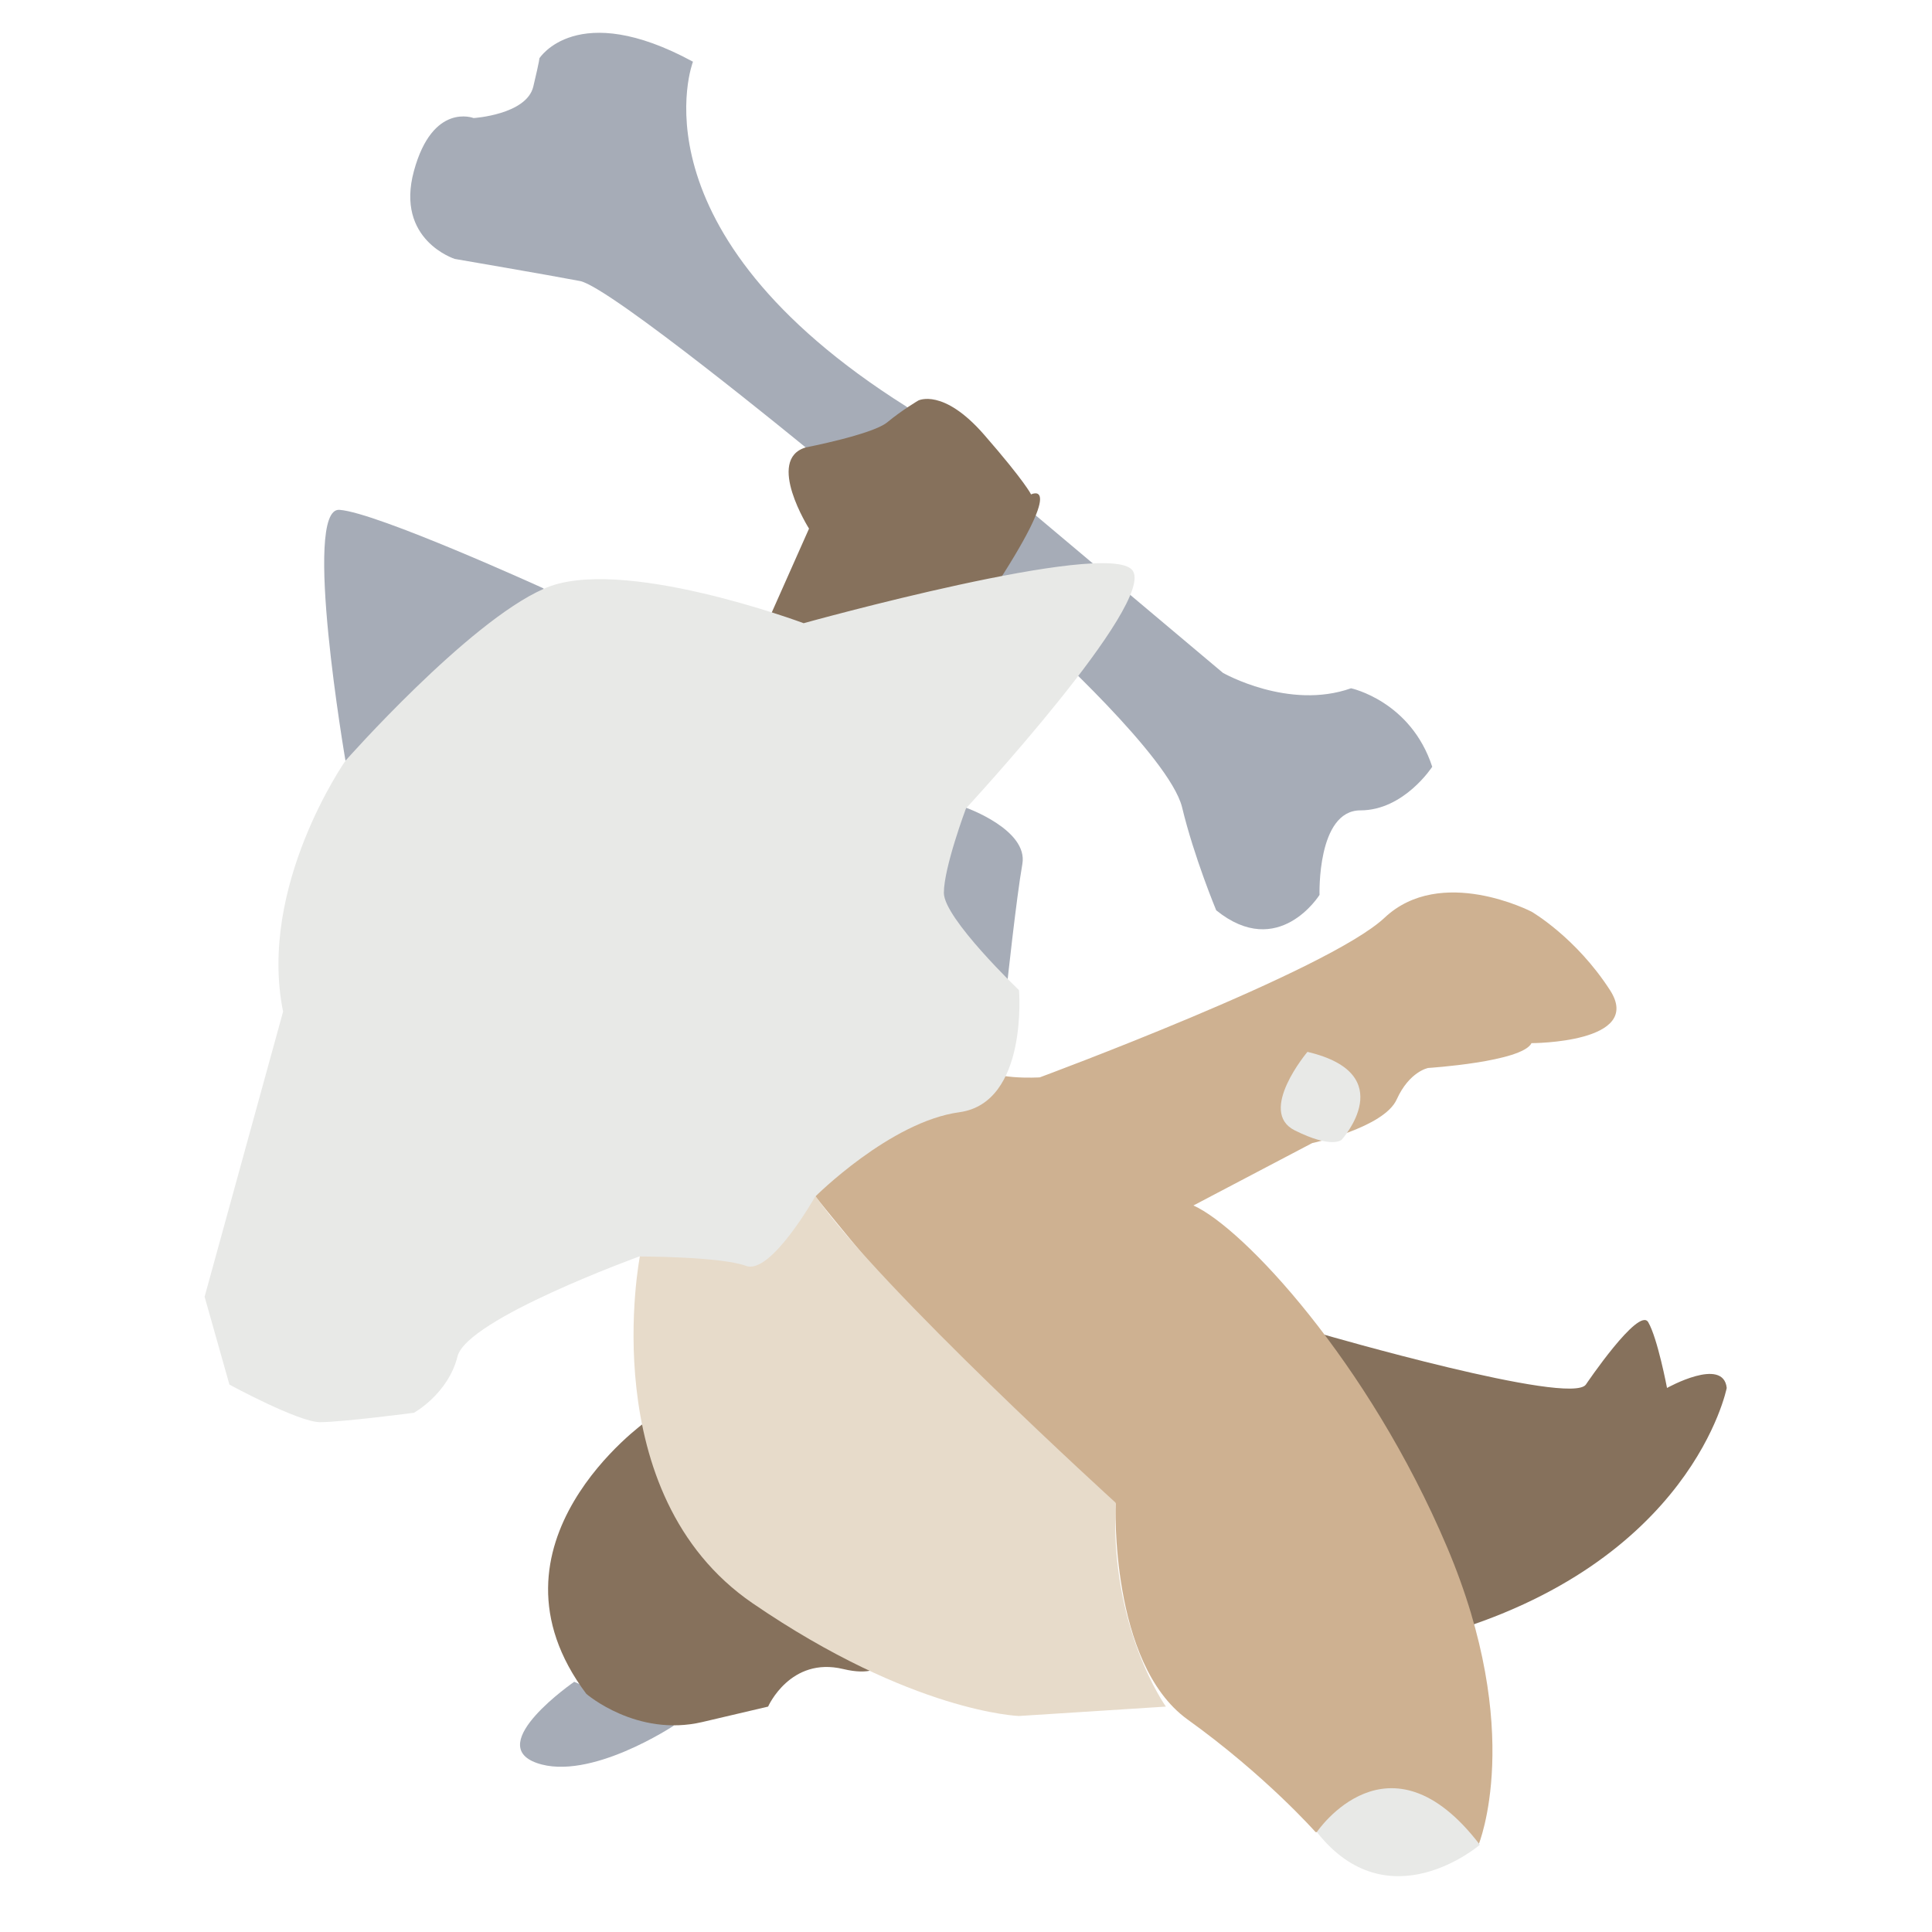
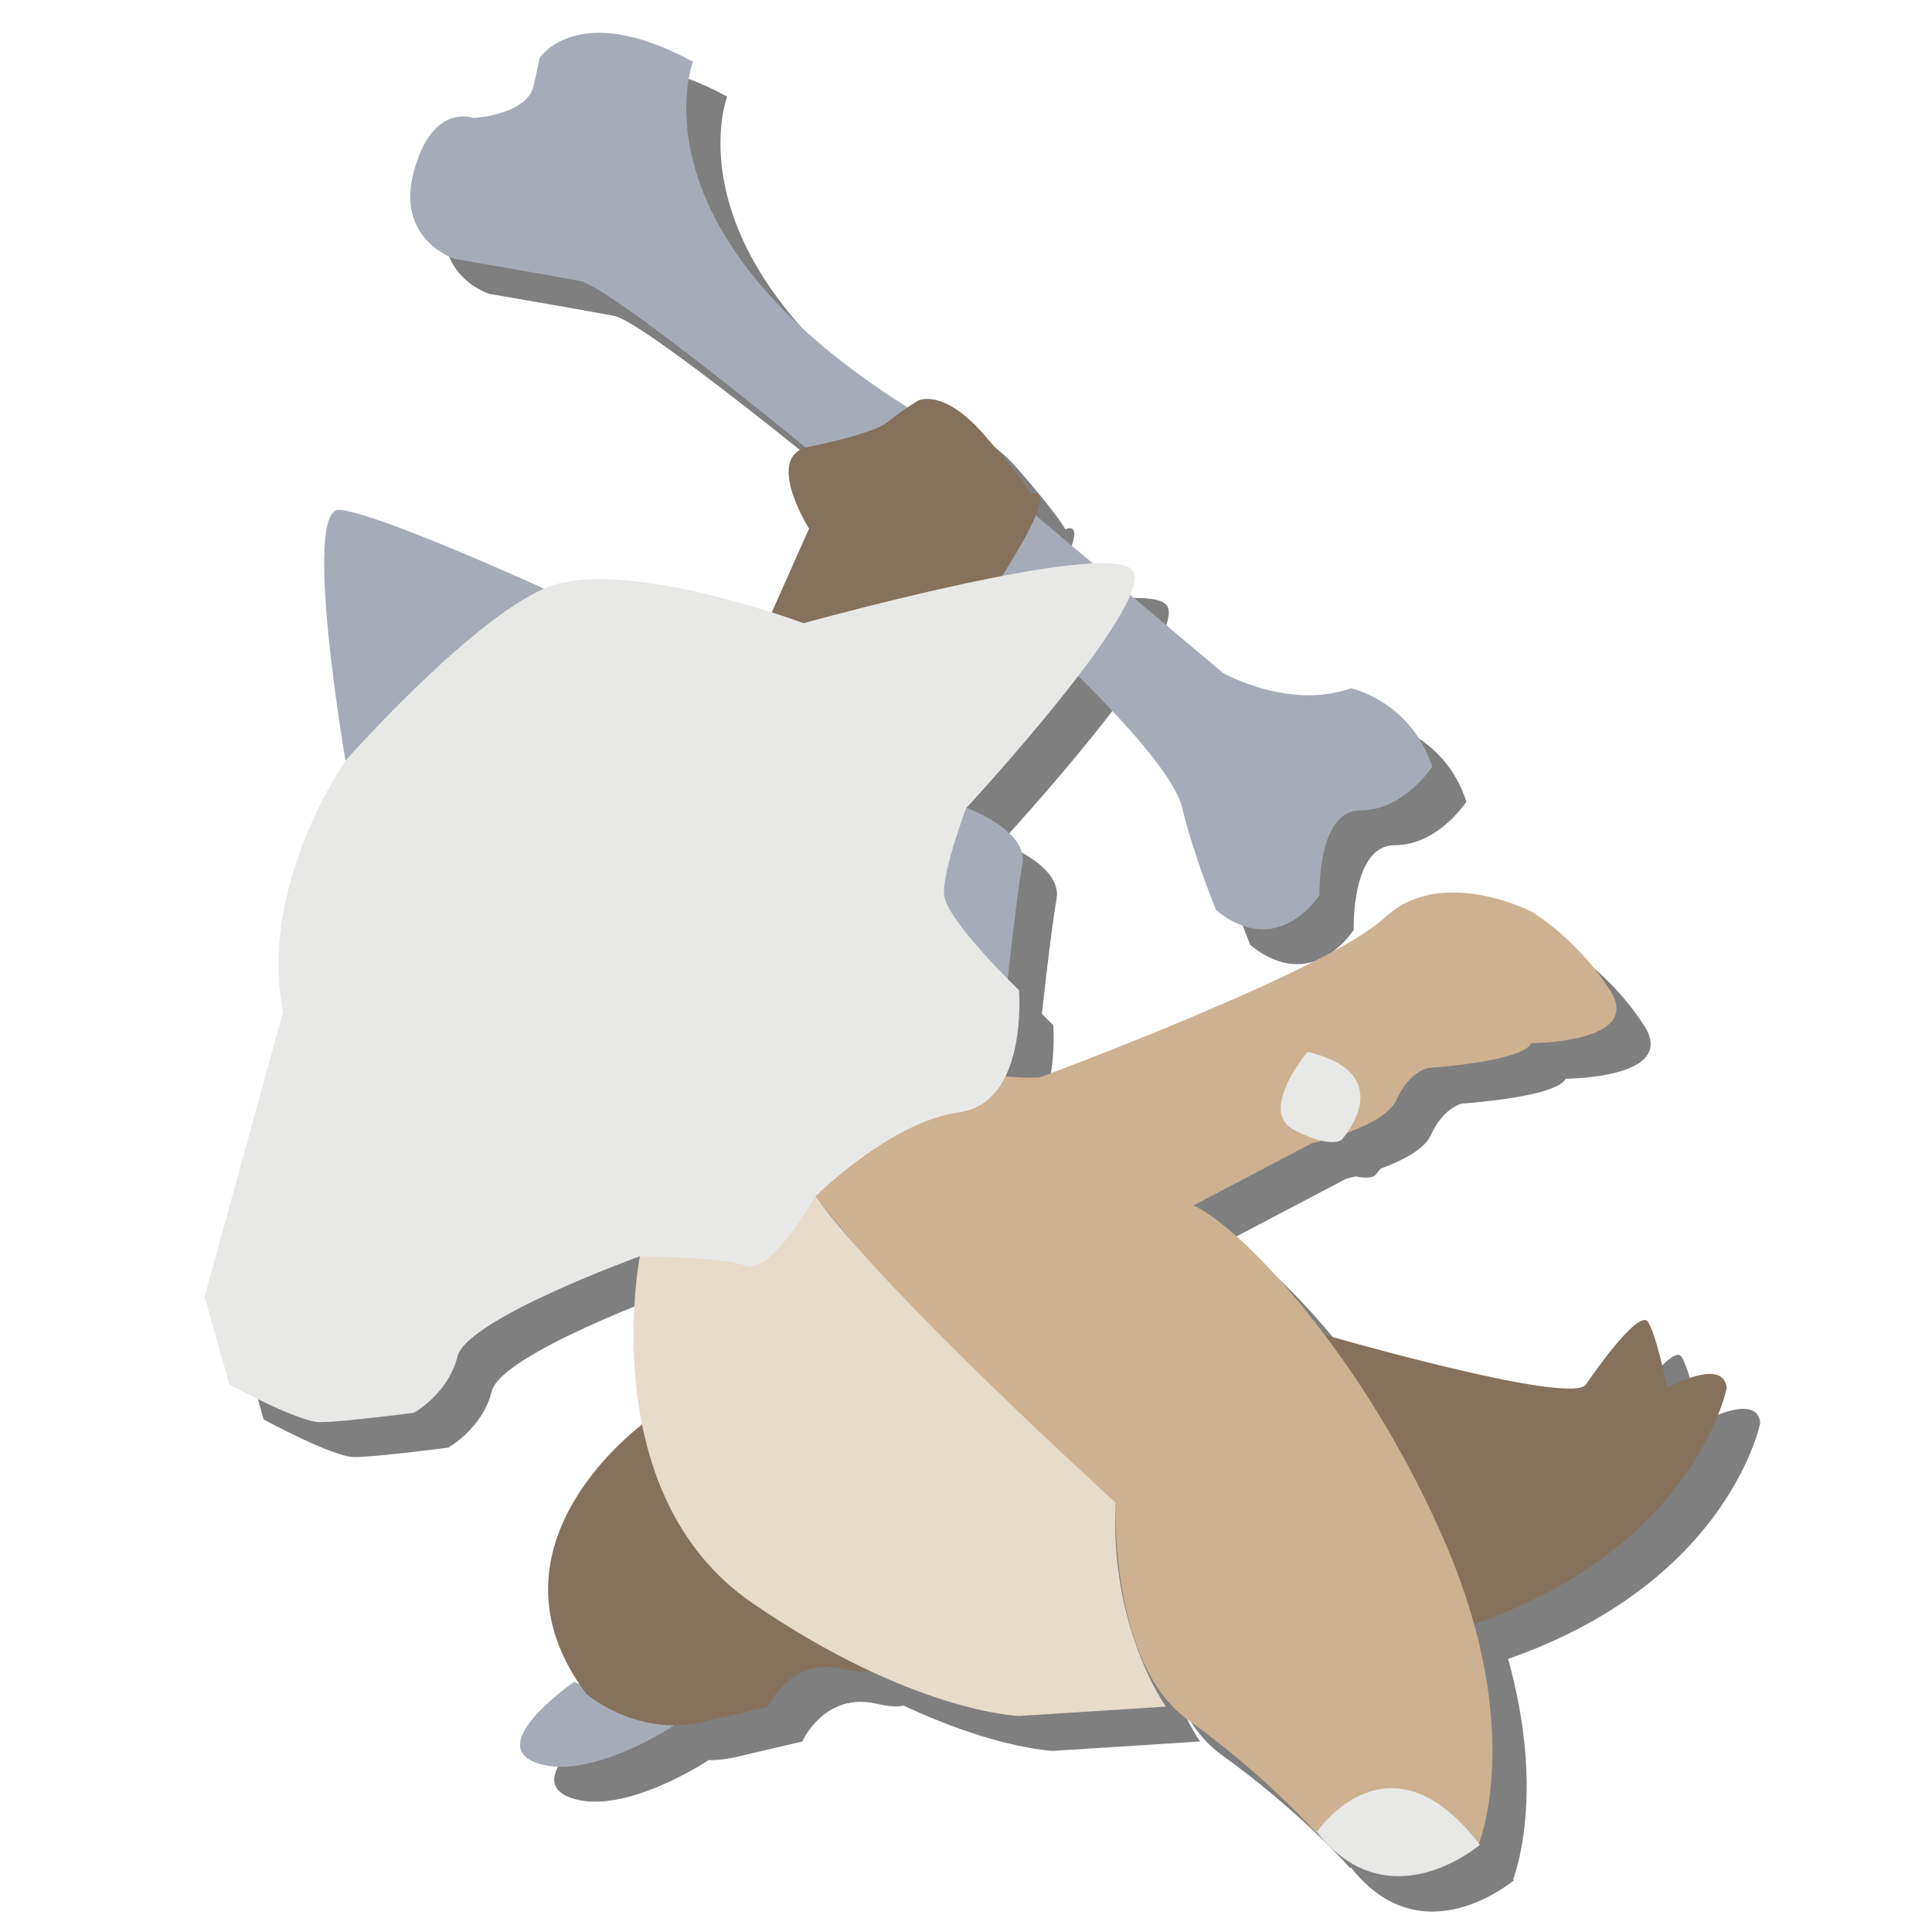
<svg xmlns="http://www.w3.org/2000/svg" version="1.1" id="Layer_1" x="0px" y="0px" viewBox="0 0 288 288" style="enable-background:new 0 0 288 288;" xml:space="preserve">
  <style type="text/css">
- 	.st0{fill:#A6ACB7;}
- 	.st1{fill:#86715C;}
- 	.st2{fill:#CEB191;}
- 	.st3{fill:#E7DBCA;}
- 	.st4{fill:#E8E9E7;}
+ 	.st0{opacity:0.5;}
+ 	.st1{fill:#A6ACB7;}
+ 	.st2{fill:#86715C;}
+ 	.st3{fill:#CEB191;}
+ 	.st4{fill:#E7DBCA;}
+ 	.st5{fill:#E8E9E7;}
</style>
-   <path class="st0" d="M85.6,250.7c0,0-13.5,9.3-5.6,12.1s20.5-5.6,20.5-5.6L85.6,250.7z" />
-   <path class="st0" d="M120.1,66.7c0,0-29-23.8-33.6-24.8c-4.7-0.9-18.7-3.3-18.7-3.3s-8.9-2.8-6.1-13.1s8.9-7.9,8.9-7.9  s7.9-0.5,8.9-4.7s0.9-4.2,0.9-4.2s5.6-8.9,22.9,0.5c0,0-9.8,25.2,31.8,51.4l47.2,39.7c0,0,9.8,5.6,19.1,2.3c0,0,8.9,1.9,12.1,11.7  c0,0-4.2,6.5-10.7,6.5c-6.5,0-6.1,12.6-6.1,12.6s-6.1,9.8-15.4,2.3c0,0-3.3-7.9-5.1-15.4c-1.9-7.5-21-24.8-21-24.8L120.1,66.7z" />
-   <path class="st1" d="M115,91.4l5.6-12.6c0,0-6.5-10.3-0.5-12.1c0,0,9.8-1.9,12.1-3.7c2.3-1.9,4.7-3.3,4.7-3.3s3.7-1.9,9.8,5.1  c6.1,7,7,8.9,7,8.9s5.6-2.8-6.1,14.9C136,106.4,115,91.4,115,91.4z" />
-   <path class="st1" d="M96.3,211.9c0,0-25.7,18.2-8.9,40.6c0,0,7.5,6.5,17.3,4.2c9.8-2.3,9.8-2.3,9.8-2.3s3.3-7.5,11.2-5.6  s7-4.2,7-4.2L96.3,211.9z" />
-   <path class="st1" d="M197.2,198.9c0,0,36.9,10.7,39.2,7.5c0,0,7.9-11.7,9.3-9.3s2.8,9.8,2.8,9.8s8.4-4.7,8.9,0c0,0-5.1,26.2-43,36.9  L197.2,198.9z" />
-   <path class="st2" d="M121.5,178.3c0,0,35,43.9,44.8,45.8c0,0-0.9,23.8,10.7,32.2c11.7,8.4,19.1,16.8,19.1,16.8l24.3,1.9  c0,0,7-16.8-4.7-44.4c-11.7-27.6-30.4-47.6-37.8-50.9l17.7-9.3c0,0,10.7-2.3,12.6-6.5c1.9-4.2,4.7-4.7,4.7-4.7s14-0.9,15.4-3.7  c0,0,16.8,0,11.7-7.9s-11.7-11.7-11.7-11.7s-13.5-7-21.9,0.9c-8.4,7.9-51.4,23.8-51.4,23.8s-7.5,0.5-9.3-1.9S117.3,169,121.5,178.3z  " />
-   <path class="st3" d="M95.4,187.2c0,0-7,35.5,16.8,51.8s39.7,16.8,39.7,16.8l21.9-1.4c0,0-8.4-11.7-7.5-30.4c0,0-35-31.8-44.8-45.8  L95.4,187.2z" />
-   <path class="st0" d="M51.5,113.4c0,0-6.5-37.8-0.9-37.4s30.4,11.7,30.4,11.7l1.9,3.3L51.5,113.4z" />
-   <path class="st0" d="M144,120.4c0,0,9.3,3.3,8.4,8.4c-0.9,5.1-2.3,18.2-2.3,18.2l-14-13.5L144,120.4z" />
-   <path class="st4" d="M196.3,273.1c0,0,10.7-15.9,24.3,1.9C220.6,275,207,286.7,196.3,273.1z" />
-   <path class="st4" d="M194.9,156.8c0,0-7.5,8.9-1.9,11.7s7,1.4,7,1.4S208.9,160.1,194.9,156.8z" />
-   <path class="st4" d="M51.5,113.4c0,0-13.1,18.7-9.3,37.4l-11.7,42.5l3.7,13.1c0,0,10.3,5.6,13.5,5.6c3.3,0,14-1.4,14-1.4  s5.1-2.8,6.5-8.4s27.1-14.9,27.1-14.9s12.1,0,15.9,1.4c3.7,1.4,10.3-10.3,10.3-10.3s11.2-11.2,21.5-12.6c10.3-1.4,8.9-18.2,8.9-18.2  s-11.2-10.7-11.2-14.5s3.3-12.6,3.3-12.6s28.5-30.8,24.8-35.5c-3.7-4.7-49,7.9-49,7.9s-27.6-10.3-38.8-5.1  C69.7,92.8,51.5,113.4,51.5,113.4z" />
+   <g class="st0">
+     <path d="M90.7,255.9c0,0-13.5,9.3-5.6,12.1s20.5-5.6,20.5-5.6L90.7,255.9z" />
+     <path d="M125.2,71.9c0,0-29-23.8-33.6-24.8c-4.7-0.9-18.7-3.3-18.7-3.3S64,41,66.8,30.7s8.9-7.9,8.9-7.9s7.9-0.5,8.9-4.7   s0.9-4.2,0.9-4.2s5.6-8.9,22.9,0.5c0,0-9.8,25.2,31.8,51.4l47.2,39.7c0,0,9.8,5.6,19.1,2.3c0,0,8.9,1.9,12.1,11.7   c0,0-4.2,6.5-10.7,6.5s-6.1,12.6-6.1,12.6s-6.1,9.8-15.4,2.3c0,0-3.3-7.9-5.1-15.4c-1.9-7.5-21-24.8-21-24.8L125.2,71.9z" />
+     <path d="M120.1,96.6l5.6-12.6c0,0-6.5-10.3-0.5-12.1c0,0,9.8-1.9,12.1-3.7c2.3-1.9,4.7-3.3,4.7-3.3s3.7-1.9,9.8,5.1s7,8.9,7,8.9   s5.6-2.8-6.1,14.9C141.1,111.6,120.1,96.6,120.1,96.6z" />
+     <path d="M101.4,217.1c0,0-25.7,18.2-8.9,40.6c0,0,7.5,6.5,17.3,4.2c9.8-2.3,9.8-2.3,9.8-2.3s3.3-7.5,11.2-5.6s7-4.2,7-4.2   L101.4,217.1z" />
+     <path d="M202.2,204.1c0,0,36.9,10.7,39.2,7.5c0,0,7.9-11.7,9.3-9.3s2.8,9.8,2.8,9.8s8.4-4.7,8.9,0c0,0-5.1,26.2-43,36.9   L202.2,204.1z" />
+     <path d="M126.6,183.6c0,0,35,43.9,44.8,45.8c0,0-0.9,23.8,10.7,32.2c11.7,8.4,19.1,16.8,19.1,16.8l24.3,1.9c0,0,7-16.8-4.7-44.4   S190.4,188.2,183,185l17.7-9.3c0,0,10.7-2.3,12.6-6.5c1.9-4.2,4.7-4.7,4.7-4.7s14-0.9,15.4-3.7c0,0,16.8,0,11.7-7.9   s-11.7-11.7-11.7-11.7s-13.5-7-21.9,0.9s-51.4,23.8-51.4,23.8s-7.5,0.5-9.3-1.9S122.4,174.2,126.6,183.6z" />
+     <path d="M100.5,192.4c0,0-7,35.5,16.8,51.8s39.7,16.8,39.7,16.8l21.9-1.4c0,0-8.4-11.7-7.5-30.4c0,0-35-31.8-44.8-45.8L100.5,192.4   z" />
+     <path d="M56.6,118.6c0,0-6.5-37.8-0.9-37.4s30.4,11.7,30.4,11.7l1.9,3.3L56.6,118.6z" />
+     <path d="M149.1,125.6c0,0,9.3,3.3,8.4,8.4c-0.9,5.1-2.3,18.2-2.3,18.2l-14-13.5L149.1,125.6z" />
+     <path d="M201.4,278.4c0,0,10.7-15.9,24.3,1.9C225.7,280.2,212.1,292,201.4,278.4z" />
+     <path d="M199.9,162.1c0,0-7.5,8.9-1.9,11.7s7,1.4,7,1.4S213.9,165.4,199.9,162.1z" />
+     <path d="M56.6,118.6c0,0-13.1,18.7-9.3,37.4l-11.7,42.5l3.7,13.1c0,0,10.3,5.6,13.5,5.6c3.3,0,14-1.4,14-1.4s5.1-2.8,6.5-8.4   s27.1-14.9,27.1-14.9s12.1,0,15.9,1.4c3.7,1.4,10.3-10.3,10.3-10.3s11.2-11.2,21.5-12.6c10.3-1.4,8.9-18.2,8.9-18.2   s-11.2-10.7-11.2-14.5s3.3-12.6,3.3-12.6s28.5-30.8,24.8-35.5c-3.7-4.7-49,7.9-49,7.9s-27.6-10.3-38.8-5.1   C74.8,98,56.6,118.6,56.6,118.6z" />
+   </g>
+   <g>
+     <path class="st1" d="M85.6,250.7c0,0-13.5,9.3-5.6,12.1s20.5-5.6,20.5-5.6L85.6,250.7z" />
+     <path class="st1" d="M120.1,66.7c0,0-29-23.8-33.6-24.8c-4.7-0.9-18.7-3.3-18.7-3.3s-8.9-2.8-6.1-13.1s8.9-7.9,8.9-7.9   s7.9-0.5,8.9-4.7s0.9-4.2,0.9-4.2s5.6-8.9,22.9,0.5c0,0-9.8,25.2,31.8,51.4l47.2,39.7c0,0,9.8,5.6,19.1,2.3c0,0,8.9,1.9,12.1,11.7   c0,0-4.2,6.5-10.7,6.5s-6.1,12.6-6.1,12.6s-6.1,9.8-15.4,2.3c0,0-3.3-7.9-5.1-15.4c-1.9-7.5-21-24.8-21-24.8L120.1,66.7z" />
+     <path class="st2" d="M115,91.4l5.6-12.6c0,0-6.5-10.3-0.5-12.1c0,0,9.8-1.9,12.1-3.7c2.3-1.9,4.7-3.3,4.7-3.3s3.7-1.9,9.8,5.1   s7,8.9,7,8.9s5.6-2.8-6.1,14.9C136,106.4,115,91.4,115,91.4z" />
+     <path class="st2" d="M96.3,211.9c0,0-25.7,18.2-8.9,40.6c0,0,7.5,6.5,17.3,4.2c9.8-2.3,9.8-2.3,9.8-2.3s3.3-7.5,11.2-5.6   s7-4.2,7-4.2L96.3,211.9z" />
+     <path class="st2" d="M197.2,198.9c0,0,36.9,10.7,39.2,7.5c0,0,7.9-11.7,9.3-9.3s2.8,9.8,2.8,9.8s8.4-4.7,8.9,0   c0,0-5.1,26.2-43,36.9L197.2,198.9z" />
+     <path class="st3" d="M121.5,178.3c0,0,35,43.9,44.8,45.8c0,0-0.9,23.8,10.7,32.2c11.7,8.4,19.1,16.8,19.1,16.8l24.3,1.9   c0,0,7-16.8-4.7-44.4s-30.4-47.6-37.8-50.9l17.7-9.3c0,0,10.7-2.3,12.6-6.5c1.9-4.2,4.7-4.7,4.7-4.7s14-0.9,15.4-3.7   c0,0,16.8,0,11.7-7.9s-11.7-11.7-11.7-11.7s-13.5-7-21.9,0.9S155,160.6,155,160.6s-7.5,0.5-9.3-1.9S117.3,169,121.5,178.3z" />
+     <path class="st4" d="M95.4,187.2c0,0-7,35.5,16.8,51.8s39.7,16.8,39.7,16.8l21.9-1.4c0,0-8.4-11.7-7.5-30.4c0,0-35-31.8-44.8-45.8   L95.4,187.2z" />
+     <path class="st1" d="M51.5,113.4c0,0-6.5-37.8-0.9-37.4S81,87.7,81,87.7l1.9,3.3L51.5,113.4z" />
+     <path class="st1" d="M144,120.4c0,0,9.3,3.3,8.4,8.4c-0.9,5.1-2.3,18.2-2.3,18.2l-14-13.5L144,120.4z" />
+     <path class="st5" d="M196.3,273.1c0,0,10.7-15.9,24.3,1.9C220.6,275,207,286.7,196.3,273.1z" />
+     <path class="st5" d="M194.9,156.8c0,0-7.5,8.9-1.9,11.7s7,1.4,7,1.4S208.9,160.1,194.9,156.8z" />
+     <path class="st5" d="M51.5,113.4c0,0-13.1,18.7-9.3,37.4l-11.7,42.5l3.7,13.1c0,0,10.3,5.6,13.5,5.6c3.3,0,14-1.4,14-1.4   s5.1-2.8,6.5-8.4s27.1-14.9,27.1-14.9s12.1,0,15.9,1.4c3.7,1.4,10.3-10.3,10.3-10.3s11.2-11.2,21.5-12.6   c10.3-1.4,8.9-18.2,8.9-18.2s-11.2-10.7-11.2-14.5s3.3-12.6,3.3-12.6s28.5-30.8,24.8-35.5c-3.7-4.7-49,7.9-49,7.9   S92.2,82.6,81,87.8C69.7,92.8,51.5,113.4,51.5,113.4z" />
+   </g>
</svg>
